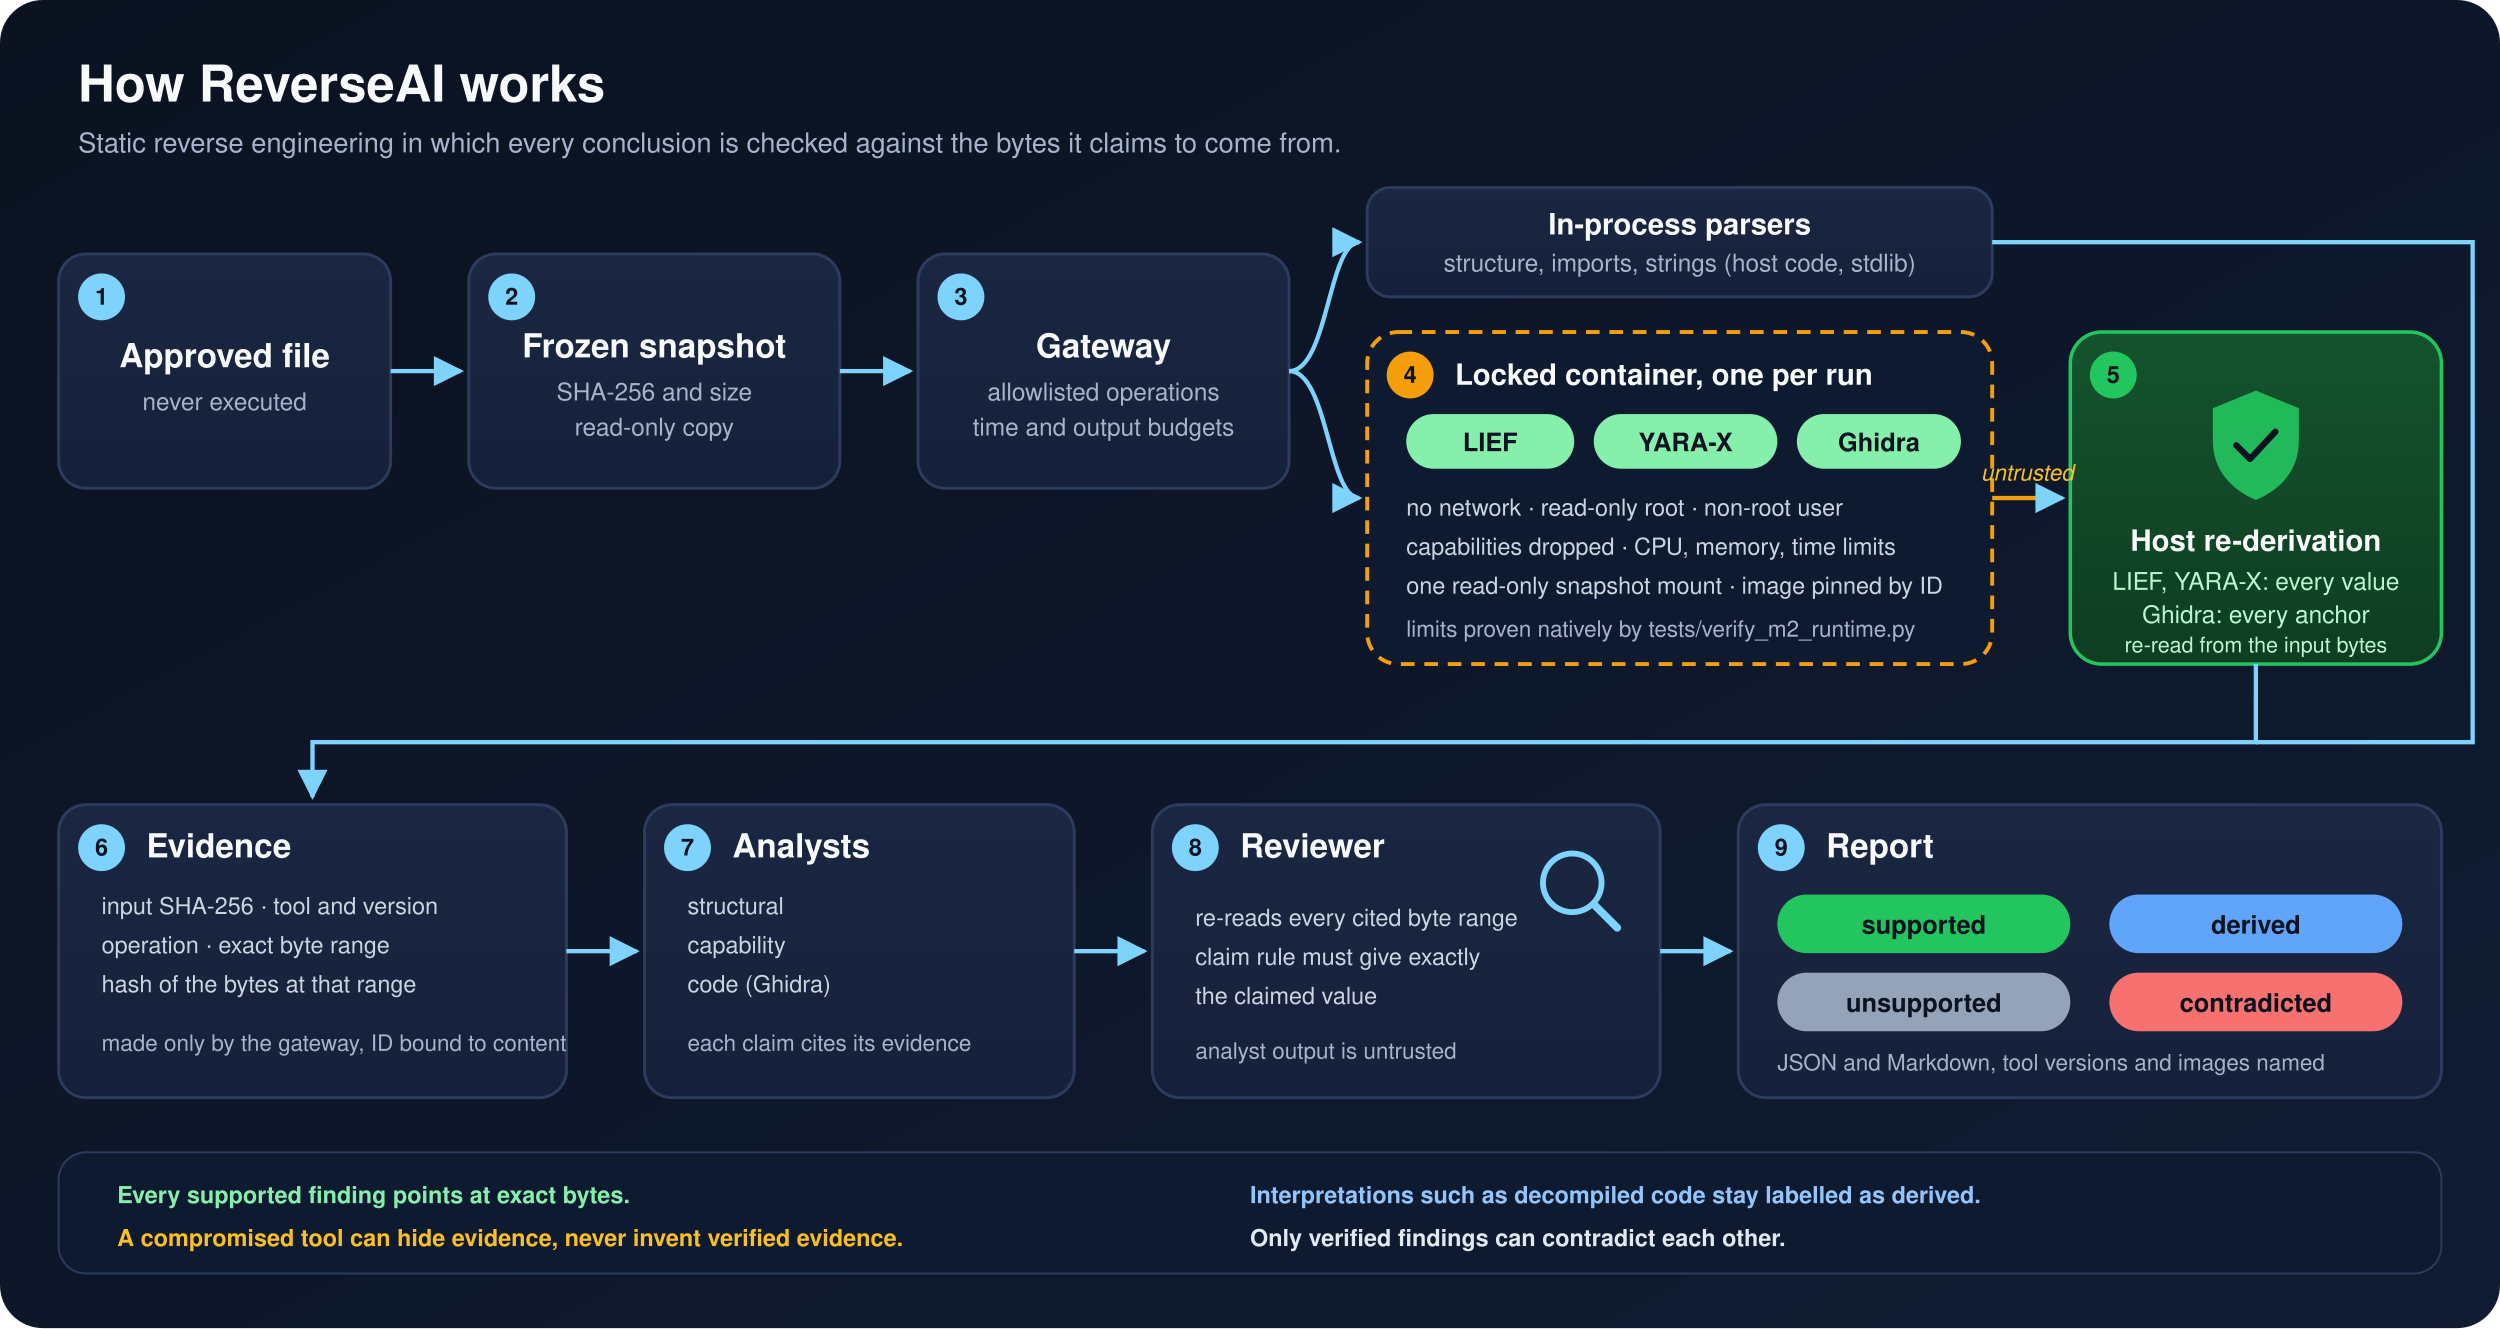
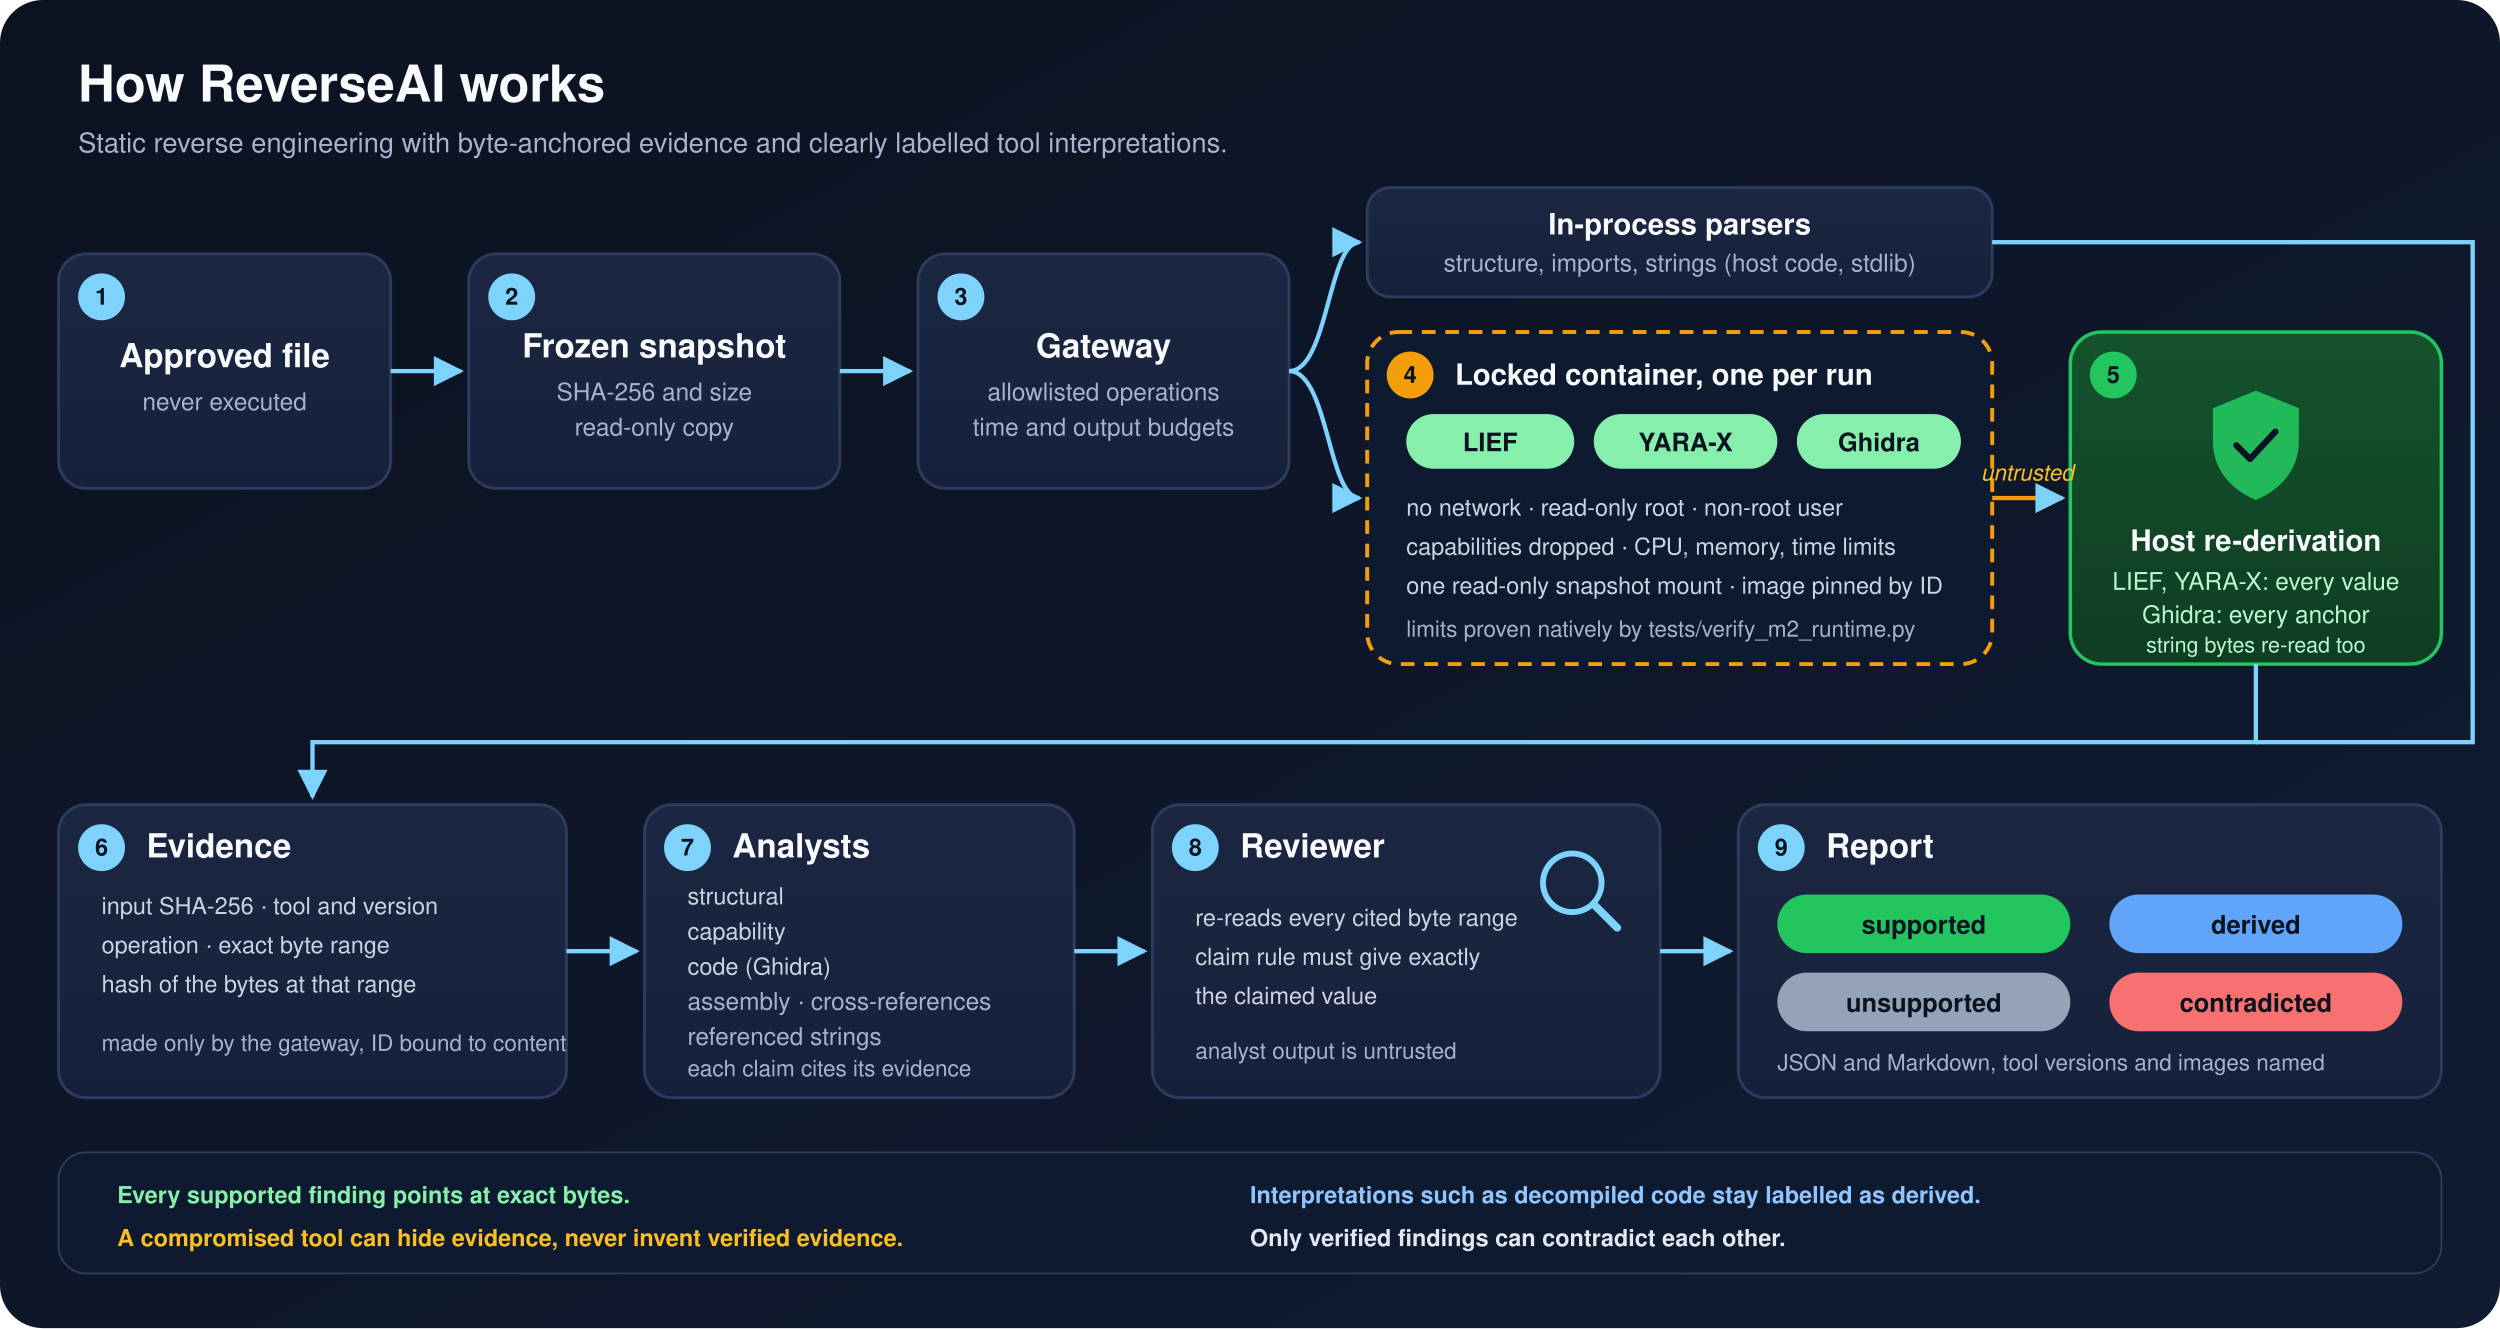
<svg xmlns="http://www.w3.org/2000/svg" viewBox="0 0 1280 680" width="1280" height="680" role="img" aria-labelledby="title desc">
  <defs>
    <linearGradient id="bg" x1="0" y1="0" x2="1" y2="1">
      <stop offset="0" stop-color="#0b1220" />
      <stop offset="1" stop-color="#111c33" />
    </linearGradient>
    <linearGradient id="card" x1="0" y1="0" x2="0" y2="1">
      <stop offset="0" stop-color="#1b2742" />
      <stop offset="1" stop-color="#16203a" />
    </linearGradient>
    <linearGradient id="shield" x1="0" y1="0" x2="0" y2="1">
      <stop offset="0" stop-color="#14532d" />
      <stop offset="1" stop-color="#0f3d22" />
    </linearGradient>
    <marker id="arrow" viewBox="0 0 10 10" refX="9" refY="5" markerWidth="7" markerHeight="7" orient="auto-start-reverse">
      <path d="M0 0 L10 5 L0 10 z" fill="#7dd3fc" />
    </marker>
    <style>
      text { font-family: -apple-system, "Segoe UI", Helvetica, Arial, sans-serif; fill: #e2e8f0; }
      .h { font-size: 17px; font-weight: 700; fill: #f8fafc; }
      .s { font-size: 12.5px; fill: #a5b4cc; }
      .n { font-size: 12px; font-weight: 700; fill: #0b1220; }
      .k { font-size: 12px; fill: #cbd5e1; }
      .chip { font-size: 13px; font-weight: 700; fill: #0b1220; }
      .flow { stroke: #7dd3fc; stroke-width: 2.2; fill: none; }
      .tag { font-size: 11.5px; font-style: italic; fill: #7dd3fc; }
      .box { fill: url(#card); stroke: #2c3b5e; stroke-width: 1.5; }
    </style>
  </defs>
  <rect width="1280" height="680" rx="22" fill="url(#bg)" />
  <text x="40" y="52" style="font-size:26px;font-weight:800;fill:#f8fafc">How ReverseAI works</text>
-   <text x="40" y="78" class="s" style="font-size:14px">Static reverse engineering in which every conclusion is checked against the bytes it claims to come from.</text>
+   <text x="40" y="78" class="s" style="font-size:14px">Static reverse engineering with byte-anchored evidence and clearly labelled tool interpretations.</text>
  <g>
    <rect class="box" x="30" y="130" width="170" height="120" rx="14" />
    <circle cx="52" cy="152" r="12" fill="#7dd3fc" />
    <text x="52" y="156" class="n" text-anchor="middle">1</text>
    <text x="115" y="188" class="h" text-anchor="middle">Approved file</text>
    <text x="115" y="210" class="s" text-anchor="middle">never executed</text>
  </g>
  <g>
    <rect class="box" x="240" y="130" width="190" height="120" rx="14" />
    <circle cx="262" cy="152" r="12" fill="#7dd3fc" />
    <text x="262" y="156" class="n" text-anchor="middle">2</text>
    <text x="335" y="183" class="h" text-anchor="middle">Frozen snapshot</text>
    <text x="335" y="205" class="s" text-anchor="middle">SHA-256 and size</text>
    <text x="335" y="223" class="s" text-anchor="middle">read-only copy</text>
  </g>
  <g>
    <rect class="box" x="470" y="130" width="190" height="120" rx="14" />
    <circle cx="492" cy="152" r="12" fill="#7dd3fc" />
    <text x="492" y="156" class="n" text-anchor="middle">3</text>
    <text x="565" y="183" class="h" text-anchor="middle">Gateway</text>
    <text x="565" y="205" class="s" text-anchor="middle">allowlisted operations</text>
    <text x="565" y="223" class="s" text-anchor="middle">time and output budgets</text>
  </g>
  <g>
    <rect class="box" x="700" y="96" width="320" height="56" rx="12" />
    <text x="860" y="120" class="h" text-anchor="middle" style="font-size:15px">In-process parsers</text>
    <text x="860" y="139" class="s" text-anchor="middle">structure, imports, strings (host code, stdlib)</text>
  </g>
  <g>
    <rect x="700" y="170" width="320" height="170" rx="16" fill="#0e1a30" stroke="#f59e0b" stroke-width="2" stroke-dasharray="7 5" />
    <circle cx="722" cy="192" r="12" fill="#f59e0b" />
    <text x="722" y="196" class="n" text-anchor="middle">4</text>
    <text x="745" y="197" class="h" style="font-size:15px">Locked container, one per run</text>
    <rect x="720" y="212" width="86" height="28" rx="14" fill="#86efac" />
    <text x="763" y="231" class="chip" text-anchor="middle">LIEF</text>
    <rect x="816" y="212" width="94" height="28" rx="14" fill="#86efac" />
    <text x="863" y="231" class="chip" text-anchor="middle">YARA-X</text>
    <rect x="920" y="212" width="84" height="28" rx="14" fill="#86efac" />
    <text x="962" y="231" class="chip" text-anchor="middle">Ghidra</text>
    <text x="720" y="264" class="k">no network · read-only root · non-root user</text>
    <text x="720" y="284" class="k">capabilities dropped · CPU, memory, time limits</text>
    <text x="720" y="304" class="k">one read-only snapshot mount · image pinned by ID</text>
    <text x="720" y="326" class="s" style="font-size:11.5px">limits proven natively by tests/verify_m2_runtime.py</text>
  </g>
  <g>
    <rect x="1060" y="170" width="190" height="170" rx="16" fill="url(#shield)" stroke="#22c55e" stroke-width="1.8" />
    <circle cx="1082" cy="192" r="12" fill="#22c55e" />
    <text x="1082" y="196" class="n" text-anchor="middle">5</text>
    <path d="M1155 200 l22 9 v17 c0 15 -10 25 -22 30 c-12 -5 -22 -15 -22 -30 v-17 z" fill="#22c55e" opacity="0.9" />
    <path d="M1145 228 l7 7 l13 -14" stroke="#0b1220" stroke-width="3.2" fill="none" stroke-linecap="round" stroke-linejoin="round" />
    <text x="1155" y="282" class="h" text-anchor="middle" style="font-size:15px">Host re-derivation</text>
    <text x="1155" y="302" class="s" text-anchor="middle" style="fill:#bbf7d0">LIEF, YARA-X: every value</text>
    <text x="1155" y="319" class="s" text-anchor="middle" style="fill:#bbf7d0">Ghidra: every anchor</text>
-     <text x="1155" y="334" class="s" text-anchor="middle" style="fill:#bbf7d0;font-size:11px">re-read from the input bytes</text>
+     <text x="1155" y="334" class="s" text-anchor="middle" style="fill:#bbf7d0;font-size:11px">string bytes re-read too</text>
  </g>
  <path class="flow" d="M200 190 H236" marker-end="url(#arrow)" />
  <path class="flow" d="M430 190 H466" marker-end="url(#arrow)" />
  <path class="flow" d="M660 190 C680 190 680 124 696 124" marker-end="url(#arrow)" />
  <path class="flow" d="M660 190 C680 190 680 255 696 255" marker-end="url(#arrow)" />
  <path class="flow" d="M1020 255 H1056" marker-end="url(#arrow)" style="stroke:#f59e0b" />
  <text x="1038" y="246" class="tag" text-anchor="middle" style="fill:#fbbf24">untrusted</text>
  <path class="flow" d="M1020 124 H1266 V380 H1155" />
  <path class="flow" d="M1155 340 V380 H160 V408" marker-end="url(#arrow)" />
  <g>
    <rect class="box" x="30" y="412" width="260" height="150" rx="14" />
    <circle cx="52" cy="434" r="12" fill="#7dd3fc" />
    <text x="52" y="438" class="n" text-anchor="middle">6</text>
    <text x="75" y="439" class="h">Evidence</text>
    <text x="52" y="468" class="k">input SHA-256 · tool and version</text>
    <text x="52" y="488" class="k">operation · exact byte range</text>
    <text x="52" y="508" class="k">hash of the bytes at that range</text>
    <text x="52" y="538" class="s" style="font-size:11.5px">made only by the gateway, ID bound to content</text>
  </g>
  <g>
    <rect class="box" x="330" y="412" width="220" height="150" rx="14" />
    <circle cx="352" cy="434" r="12" fill="#7dd3fc" />
    <text x="352" y="438" class="n" text-anchor="middle">7</text>
    <text x="375" y="439" class="h">Analysts</text>
-     <text x="352" y="468" class="k">structural</text>
-     <text x="352" y="488" class="k">capability</text>
-     <text x="352" y="508" class="k">code (Ghidra)</text>
-     <text x="352" y="538" class="s" style="font-size:11.5px">each claim cites its evidence</text>
+     <text x="352" y="463" class="k">structural</text>
+     <text x="352" y="481" class="k">capability</text>
+     <text x="352" y="499" class="k">code (Ghidra)</text>
+     <text x="352" y="517" class="s">assembly · cross-references</text>
+     <text x="352" y="535" class="s">referenced strings</text>
+     <text x="352" y="551" class="s" style="font-size:11.5px">each claim cites its evidence</text>
  </g>
  <g>
    <rect class="box" x="590" y="412" width="260" height="150" rx="14" />
    <circle cx="612" cy="434" r="12" fill="#7dd3fc" />
    <text x="612" y="438" class="n" text-anchor="middle">8</text>
    <text x="635" y="439" class="h">Reviewer</text>
    <circle cx="805" cy="452" r="15" fill="none" stroke="#7dd3fc" stroke-width="3" />
    <path d="M816 463 l12 12" stroke="#7dd3fc" stroke-width="4" stroke-linecap="round" />
    <text x="612" y="474" class="k">re-reads every cited byte range</text>
    <text x="612" y="494" class="k">claim rule must give exactly</text>
    <text x="612" y="514" class="k">the claimed value</text>
    <text x="612" y="542" class="s" style="font-size:11.5px">analyst output is untrusted</text>
  </g>
  <g>
    <rect class="box" x="890" y="412" width="360" height="150" rx="14" />
    <circle cx="912" cy="434" r="12" fill="#7dd3fc" />
    <text x="912" y="438" class="n" text-anchor="middle">9</text>
    <text x="935" y="439" class="h">Report</text>
    <rect x="910" y="458" width="150" height="30" rx="15" fill="#22c55e" />
    <text x="985" y="478" class="chip" text-anchor="middle">supported</text>
    <rect x="1080" y="458" width="150" height="30" rx="15" fill="#60a5fa" />
    <text x="1155" y="478" class="chip" text-anchor="middle">derived</text>
    <rect x="910" y="498" width="150" height="30" rx="15" fill="#94a3b8" />
    <text x="985" y="518" class="chip" text-anchor="middle">unsupported</text>
    <rect x="1080" y="498" width="150" height="30" rx="15" fill="#f87171" />
    <text x="1155" y="518" class="chip" text-anchor="middle">contradicted</text>
    <text x="910" y="548" class="s" style="font-size:11.5px">JSON and Markdown, tool versions and images named</text>
  </g>
  <path class="flow" d="M290 487 H326" marker-end="url(#arrow)" />
  <path class="flow" d="M550 487 H586" marker-end="url(#arrow)" />
  <path class="flow" d="M850 487 H886" marker-end="url(#arrow)" />
  <g>
    <rect x="30" y="590" width="1220" height="62" rx="14" fill="#0e1a30" stroke="#2c3b5e" />
    <text x="60" y="616" class="k" style="font-weight:700;fill:#86efac">Every supported finding points at exact bytes.</text>
    <text x="60" y="638" class="k" style="font-weight:700;fill:#fbbf24">A compromised tool can hide evidence, never invent verified evidence.</text>
    <text x="640" y="616" class="k" style="font-weight:700;fill:#93c5fd">Interpretations such as decompiled code stay labelled as derived.</text>
    <text x="640" y="638" class="k" style="font-weight:700;fill:#e2e8f0">Only verified findings can contradict each other.</text>
  </g>
</svg>
